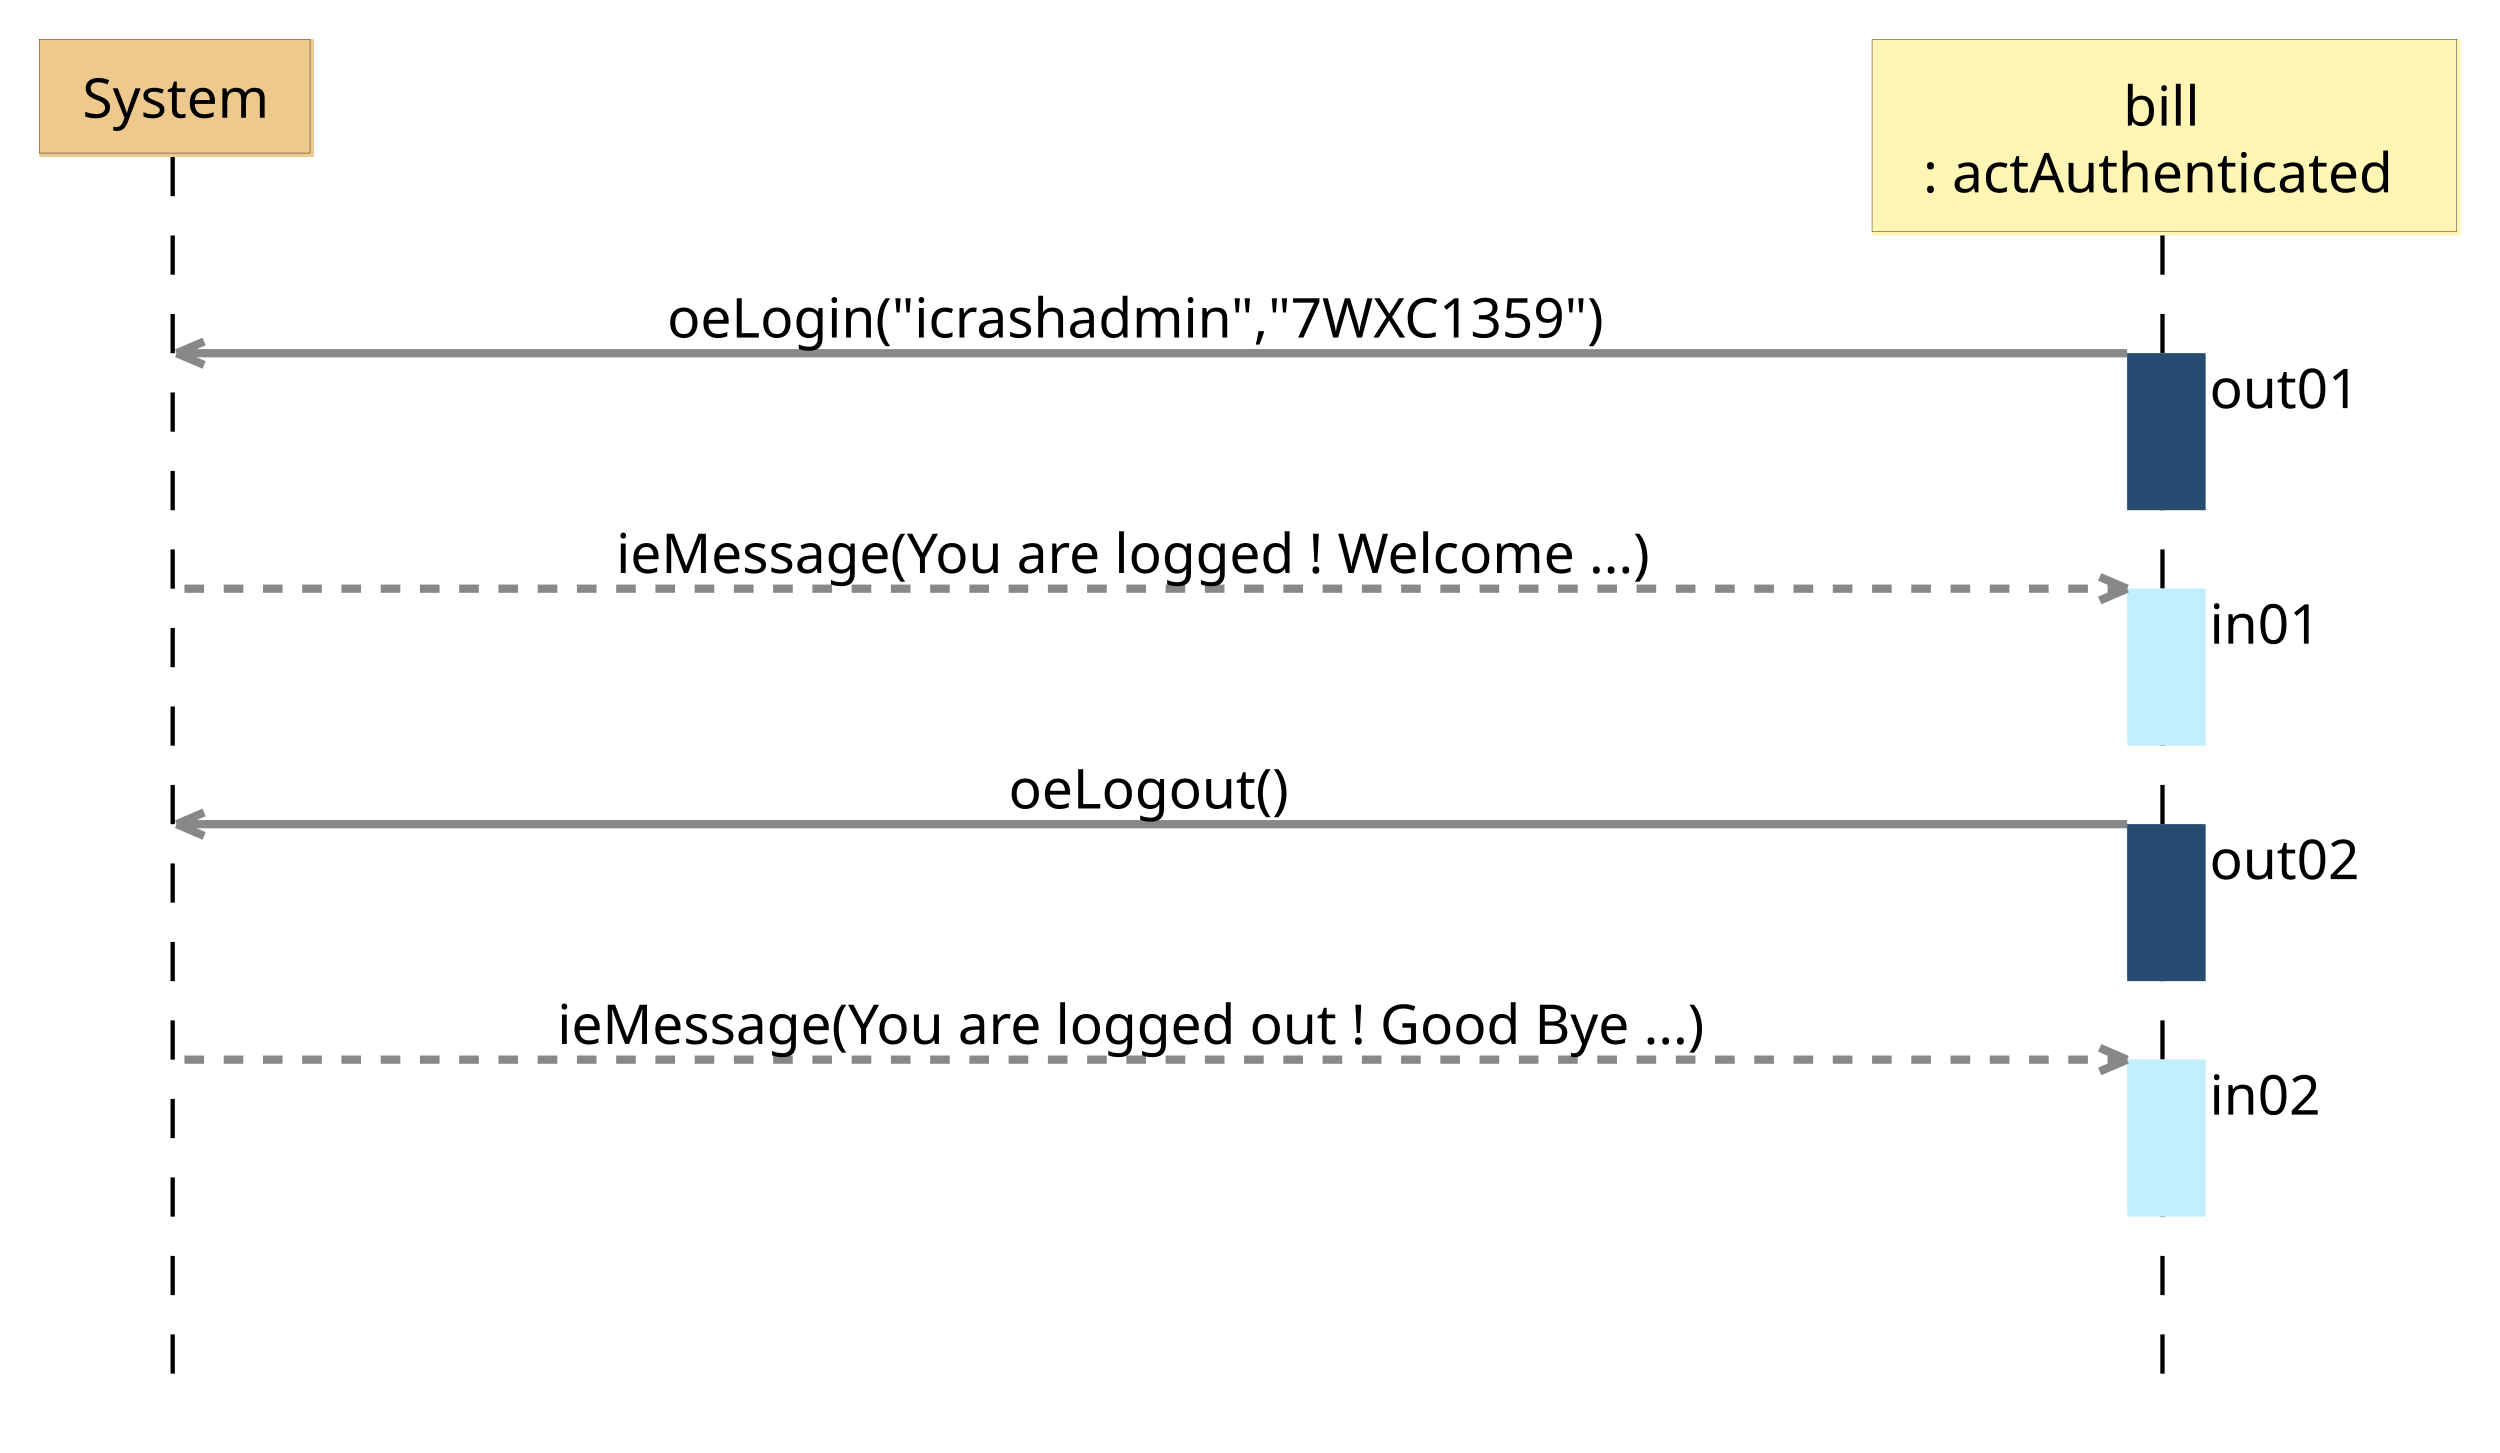
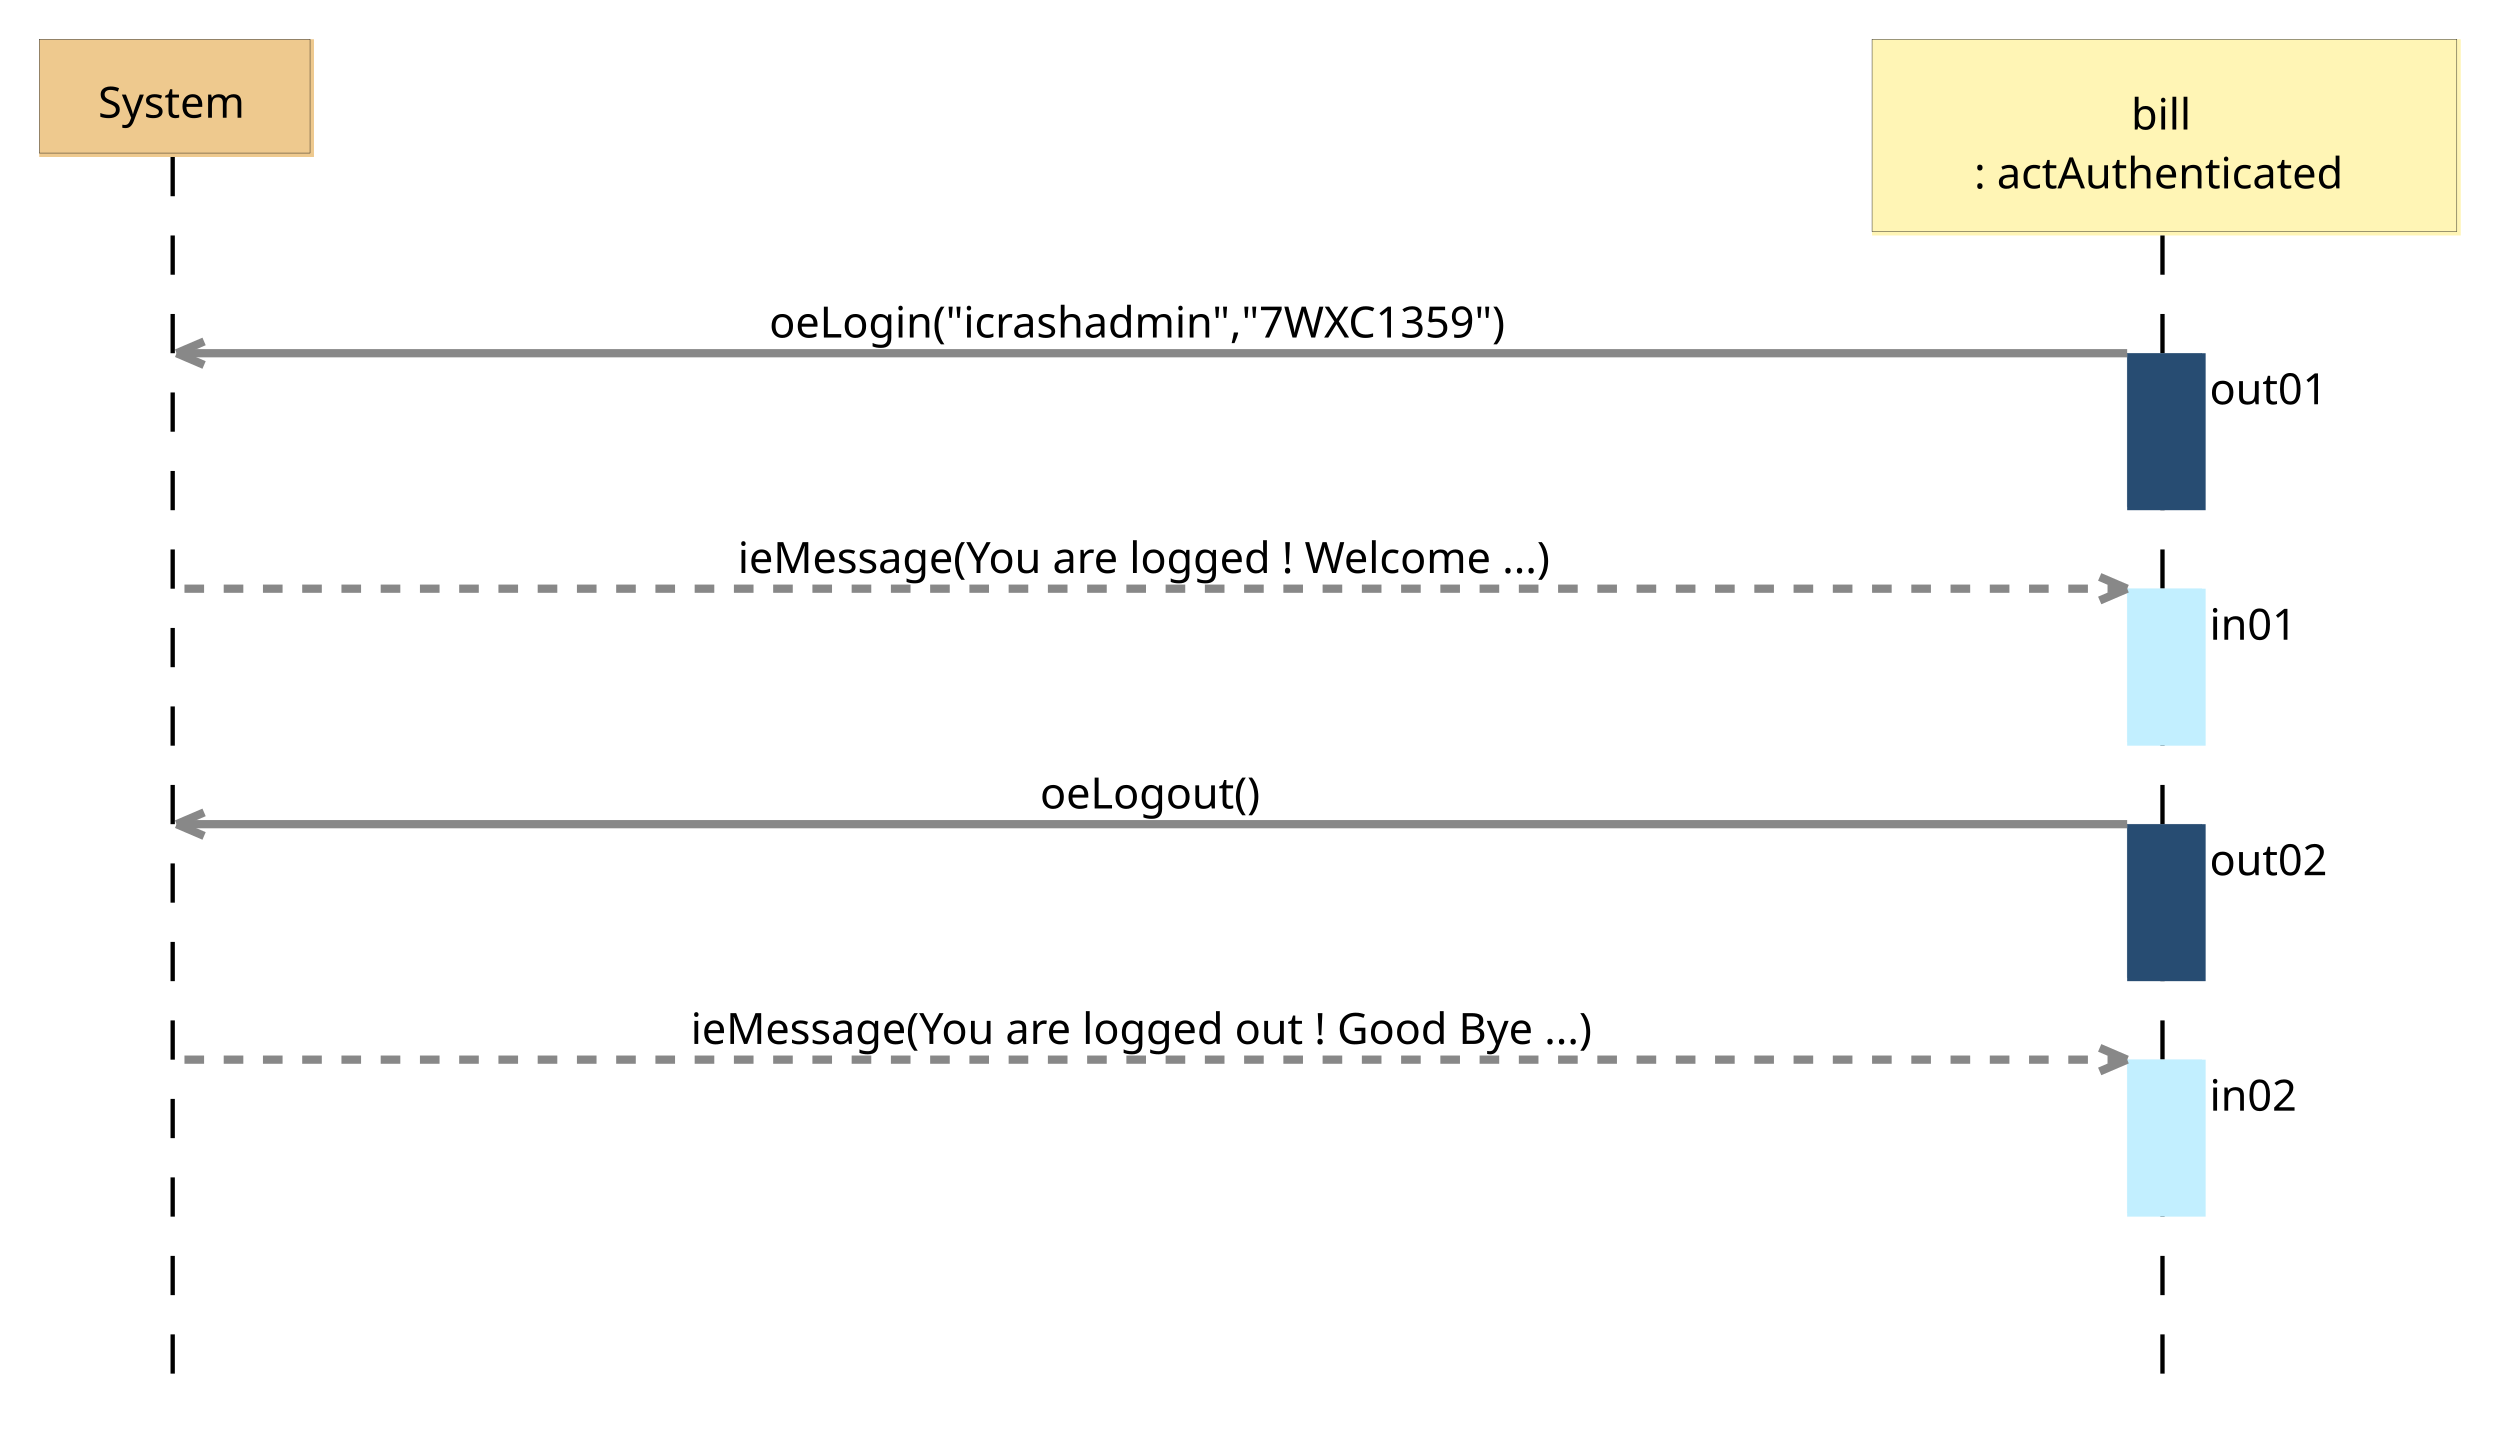
<svg xmlns="http://www.w3.org/2000/svg" stroke-dasharray="none" shape-rendering="auto" font-family="'Dialog'" width="637" text-rendering="auto" fill-opacity="1" contentScriptType="text/ecmascript" color-interpolation="auto" color-rendering="auto" preserveAspectRatio="xMidYMid meet" font-size="12" viewBox="0 0 637 370" fill="black" stroke="black" image-rendering="auto" stroke-miterlimit="10" zoomAndPan="magnify" version="1.0" stroke-linecap="square" stroke-linejoin="miter" contentStyleType="text/css" font-style="normal" height="370" stroke-width="1" stroke-dashoffset="0" font-weight="normal" stroke-opacity="1">
  <defs id="genericDefs" />
  <g>
    <defs id="defs1">
      <clipPath clipPathUnits="userSpaceOnUse" id="clipPath1">
        <path d="M9 9 L81 9 L81 41 L9 41 L9 9 Z" />
      </clipPath>
      <clipPath clipPathUnits="userSpaceOnUse" id="clipPath2">
-         <path d="M9 9 L85 9 L85 41 L9 41 L9 9 Z" />
+         <path d="M9 9 L84 9 L84 41 L9 41 L9 9 Z" />
      </clipPath>
      <clipPath clipPathUnits="userSpaceOnUse" id="clipPath3">
        <path d="M39 39 L51 39 L51 361 L39 361 L39 39 Z" />
      </clipPath>
      <clipPath clipPathUnits="userSpaceOnUse" id="clipPath4">
        <path d="M476 9 L628 9 L628 61 L476 61 L476 9 Z" />
      </clipPath>
      <clipPath clipPathUnits="userSpaceOnUse" id="clipPath5">
        <path d="M476 9 L630 9 L630 61 L476 61 L476 9 Z" />
      </clipPath>
      <clipPath clipPathUnits="userSpaceOnUse" id="clipPath6">
-         <path d="M476 9 L631 9 L631 61 L476 61 L476 9 Z" />
+         <path d="M546 59 L558 59 L558 361 L546 361 L546 59 Z" />
      </clipPath>
      <clipPath clipPathUnits="userSpaceOnUse" id="clipPath7">
-         <path d="M546 59 L558 59 L558 361 L546 361 L546 59 Z" />
+         <path d="M541 89 L563 89 L563 131 L541 131 L541 89 Z" />
      </clipPath>
      <clipPath clipPathUnits="userSpaceOnUse" id="clipPath8">
-         <path d="M541 89 L563 89 L563 131 L541 131 L541 89 Z" />
+         <path d="M562 89 L599 89 L599 106 L562 106 L562 89 Z" />
      </clipPath>
      <clipPath clipPathUnits="userSpaceOnUse" id="clipPath9">
-         <path d="M562 89 L609 89 L609 108 L562 108 L562 89 Z" />
+         <path d="M541 209 L563 209 L563 251 L541 251 L541 209 Z" />
      </clipPath>
      <clipPath clipPathUnits="userSpaceOnUse" id="clipPath10">
-         <path d="M541 209 L563 209 L563 251 L541 251 L541 209 Z" />
+         <path d="M562 209 L599 209 L599 226 L562 226 L562 209 Z" />
      </clipPath>
      <clipPath clipPathUnits="userSpaceOnUse" id="clipPath11">
-         <path d="M562 209 L609 209 L609 228 L562 228 L562 209 Z" />
+         <path d="M541 149 L563 149 L563 191 L541 191 L541 149 Z" />
      </clipPath>
      <clipPath clipPathUnits="userSpaceOnUse" id="clipPath12">
-         <path d="M541 149 L563 149 L563 191 L541 191 L541 149 Z" />
+         <path d="M562 149 L591 149 L591 166 L562 166 L562 149 Z" />
      </clipPath>
      <clipPath clipPathUnits="userSpaceOnUse" id="clipPath13">
-         <path d="M562 149 L598 149 L598 168 L562 168 L562 149 Z" />
+         <path d="M541 269 L563 269 L563 311 L541 311 L541 269 Z" />
      </clipPath>
      <clipPath clipPathUnits="userSpaceOnUse" id="clipPath14">
-         <path d="M541 269 L563 269 L563 311 L541 311 L541 269 Z" />
+         <path d="M562 269 L591 269 L591 286 L562 286 L562 269 Z" />
      </clipPath>
      <clipPath clipPathUnits="userSpaceOnUse" id="clipPath15">
-         <path d="M562 269 L598 269 L598 288 L562 288 L562 269 Z" />
+         <path d="M-1 -1 L638 -1 L638 371 L-1 371 L-1 -1 Z" />
      </clipPath>
      <clipPath clipPathUnits="userSpaceOnUse" id="clipPath16">
-         <path d="M-1 -1 L638 -1 L638 371 L-1 371 L-1 -1 Z" />
+         <path d="M195 72 L395 72 L395 89 L195 89 L195 72 Z" />
      </clipPath>
      <clipPath clipPathUnits="userSpaceOnUse" id="clipPath17">
-         <path d="M169 71 L423 71 L423 90 L169 90 L169 71 Z" />
+         <path d="M43 85 L55 85 L55 96 L43 96 L43 85 Z" />
      </clipPath>
      <clipPath clipPathUnits="userSpaceOnUse" id="clipPath18">
-         <path d="M43 85 L55 85 L55 96 L43 96 L43 85 Z" />
+         <path d="M264 192 L327 192 L327 209 L264 209 L264 192 Z" />
      </clipPath>
      <clipPath clipPathUnits="userSpaceOnUse" id="clipPath19">
-         <path d="M256 191 L336 191 L336 210 L256 210 L256 191 Z" />
+         <path d="M43 205 L55 205 L55 216 L43 216 L43 205 Z" />
      </clipPath>
      <clipPath clipPathUnits="userSpaceOnUse" id="clipPath20">
-         <path d="M43 205 L55 205 L55 216 L43 216 L43 205 Z" />
+         <path d="M187 132 L404 132 L404 149 L187 149 L187 132 Z" />
      </clipPath>
      <clipPath clipPathUnits="userSpaceOnUse" id="clipPath21">
-         <path d="M156 131 L436 131 L436 150 L156 150 L156 131 Z" />
+         <path d="M533 145 L545 145 L545 156 L533 156 L533 145 Z" />
      </clipPath>
      <clipPath clipPathUnits="userSpaceOnUse" id="clipPath22">
-         <path d="M533 145 L545 145 L545 156 L533 156 L533 145 Z" />
+         <path d="M175 252 L415 252 L415 269 L175 269 L175 252 Z" />
      </clipPath>
      <clipPath clipPathUnits="userSpaceOnUse" id="clipPath23">
-         <path d="M141 251 L451 251 L451 270 L141 270 L141 251 Z" />
-       </clipPath>
-       <clipPath clipPathUnits="userSpaceOnUse" id="clipPath24">
        <path d="M533 265 L545 265 L545 276 L533 276 L533 265 Z" />
      </clipPath>
    </defs>
-     <g font-size="8" fill="rgb(238,201,142)" font-family="'Lucida Sans'" stroke-linejoin="round" stroke="rgb(238,201,142)" stroke-width="0" stroke-miterlimit="0">
+     <g font-size="11" fill="rgb(238,201,142)" font-family="'Lucida Sans'" stroke-linejoin="round" stroke="rgb(238,201,142)" stroke-width="0" stroke-miterlimit="0">
      <rect x="10" y="10" clip-path="url(#clipPath1)" width="70" height="30" stroke="none" />
    </g>
-     <g stroke-width="0.1" font-size="8" font-family="'Lucida Sans'" stroke-linecap="butt">
+     <g stroke-width="0.1" font-size="11" font-family="'Lucida Sans'" stroke-linecap="butt">
      <rect x="10" y="10" clip-path="url(#clipPath1)" fill="none" width="69" height="29" />
-       <text x="21" font-size="14" y="30" clip-path="url(#clipPath2)" stroke="none" xml:space="preserve">System</text>
-       <line clip-path="url(#clipPath3)" fill="none" x1="44" x2="44" y1="40" y2="360" stroke-dasharray="10,10" stroke-width="1.1" />
+       <text x="25" y="30" clip-path="url(#clipPath2)" font-family="'Lucida Sans Unicode'" stroke="none" xml:space="preserve">System</text>
    </g>
-     <g stroke-linecap="butt" font-size="8" fill="rgb(255,245,181)" font-family="'Lucida Sans'" stroke-dasharray="10,10" stroke="rgb(255,245,181)" stroke-width="1.1">
+     <g stroke-width="1.1" font-size="19" stroke-dasharray="10,10" font-family="'Lucida Sans Unicode'" stroke-linecap="butt">
+       <line clip-path="url(#clipPath3)" fill="none" x1="44" x2="44" y1="40" y2="360" />
+     </g>
+     <g stroke-linecap="butt" font-size="11" fill="rgb(255,245,181)" font-family="'Lucida Sans'" stroke-dasharray="10,10" stroke="rgb(255,245,181)" stroke-width="1.1">
      <rect x="477" y="10" clip-path="url(#clipPath4)" width="150" height="50" stroke="none" />
    </g>
-     <g stroke-width="0.1" font-size="8" font-family="'Lucida Sans'" stroke-linecap="butt">
+     <g stroke-width="0.1" font-size="11" font-family="'Lucida Sans'" stroke-linecap="butt">
      <rect x="477" y="10" clip-path="url(#clipPath4)" fill="none" width="149" height="49" />
-       <text x="541" font-size="14" y="32" clip-path="url(#clipPath5)" stroke="none" xml:space="preserve">bill</text>
-       <text x="490" font-size="14" y="49" clip-path="url(#clipPath6)" stroke="none" xml:space="preserve">: actAuthenticated</text>
-       <line clip-path="url(#clipPath7)" fill="none" x1="551" x2="551" y1="60" y2="360" stroke-dasharray="10,10" stroke-width="1.1" />
+       <text x="543" y="33" clip-path="url(#clipPath5)" font-family="'Lucida Sans Unicode'" stroke="none" xml:space="preserve">bill</text>
+       <text x="503" y="48" clip-path="url(#clipPath5)" font-family="'Lucida Sans Unicode'" stroke="none" xml:space="preserve">: actAuthenticated</text>
    </g>
-     <g stroke-linecap="butt" font-size="8" fill="rgb(39,76,114)" font-family="'Lucida Sans'" stroke-dasharray="10,10" stroke="rgb(39,76,114)" stroke-width="1.1">
-       <rect x="542" y="90" clip-path="url(#clipPath8)" width="20" height="40" stroke="none" />
-       <rect x="542" y="90" clip-path="url(#clipPath8)" fill="none" width="19" stroke-dasharray="none" height="39" stroke-width="0.1" />
+     <g stroke-width="1.1" font-size="19" stroke-dasharray="10,10" font-family="'Lucida Sans Unicode'" stroke-linecap="butt">
+       <line clip-path="url(#clipPath6)" fill="none" x1="551" x2="551" y1="60" y2="360" />
    </g>
-     <g stroke-width="0.1" font-size="14" font-family="'Lucida Sans'" stroke-linecap="butt">
-       <text xml:space="preserve" x="563" y="104" clip-path="url(#clipPath9)" stroke="none">out01</text>
-       <rect x="542" y="210" clip-path="url(#clipPath10)" fill="rgb(39,76,114)" width="20" height="40" stroke="none" />
-       <rect x="542" y="210" clip-path="url(#clipPath10)" fill="none" width="19" height="39" stroke="rgb(39,76,114)" />
-       <text xml:space="preserve" x="563" y="224" clip-path="url(#clipPath11)" stroke="none">out02</text>
-       <rect x="542" y="150" clip-path="url(#clipPath12)" fill="rgb(194,239,255)" width="20" height="40" stroke="none" />
-       <rect x="542" y="150" clip-path="url(#clipPath12)" fill="none" width="19" height="39" stroke="rgb(194,239,255)" />
-       <text xml:space="preserve" x="563" y="164" clip-path="url(#clipPath13)" stroke="none">in01</text>
-       <rect x="542" y="270" clip-path="url(#clipPath14)" fill="rgb(194,239,255)" width="20" height="40" stroke="none" />
-       <rect x="542" y="270" clip-path="url(#clipPath14)" fill="none" width="19" height="39" stroke="rgb(194,239,255)" />
-       <text xml:space="preserve" x="563" y="284" clip-path="url(#clipPath15)" stroke="none">in02</text>
-       <line clip-path="url(#clipPath16)" fill="none" x1="542" x2="45" y1="90" y2="90" stroke="rgb(136,136,136)" stroke-width="2.1" />
-       <text x="170" y="86" clip-path="url(#clipPath17)" stroke="none" stroke-width="2.1" xml:space="preserve">oeLogin("icrashadmin","7WXC1359")</text>
-       <line clip-path="url(#clipPath18)" fill="none" x1="52" x2="45" y1="87" y2="90" stroke="rgb(136,136,136)" stroke-width="2.1" />
-       <line clip-path="url(#clipPath18)" fill="none" x1="45" x2="52" y1="90" y2="93" stroke="rgb(136,136,136)" stroke-width="2.1" />
-       <line clip-path="url(#clipPath16)" fill="none" x1="542" x2="45" y1="210" y2="210" stroke="rgb(136,136,136)" stroke-width="2.1" />
-       <text x="257" y="206" clip-path="url(#clipPath19)" stroke="none" stroke-width="2.1" xml:space="preserve">oeLogout()</text>
-       <line clip-path="url(#clipPath20)" fill="none" x1="52" x2="45" y1="207" y2="210" stroke="rgb(136,136,136)" stroke-width="2.1" />
-       <line clip-path="url(#clipPath20)" fill="none" x1="45" x2="52" y1="210" y2="213" stroke="rgb(136,136,136)" stroke-width="2.1" />
+     <g stroke-linecap="butt" font-size="11" fill="rgb(39,76,114)" font-family="'Lucida Sans'" stroke-dasharray="10,10" stroke="rgb(39,76,114)" stroke-width="1.1">
+       <rect x="542" y="90" clip-path="url(#clipPath7)" width="20" height="40" stroke="none" />
+       <rect x="542" y="90" clip-path="url(#clipPath7)" fill="none" width="19" stroke-dasharray="none" height="39" stroke-width="0.1" />
    </g>
-     <g stroke-linecap="butt" font-size="14" fill="rgb(136,136,136)" font-family="'Lucida Sans'" stroke-dasharray="5,5" stroke="rgb(136,136,136)" stroke-width="2.1">
-       <line clip-path="url(#clipPath16)" fill="none" x1="542" x2="45" y1="150" y2="150" />
-       <text x="157" y="146" clip-path="url(#clipPath21)" fill="black" stroke="none" xml:space="preserve">ieMessage(You are logged ! Welcome ...)</text>
-       <line clip-path="url(#clipPath22)" fill="none" x1="535" x2="542" y1="153" y2="150" stroke-dasharray="none" />
-       <line clip-path="url(#clipPath22)" fill="none" x1="542" x2="535" y1="150" y2="147" stroke-dasharray="none" />
-       <line clip-path="url(#clipPath16)" fill="none" x1="542" x2="45" y1="270" y2="270" />
-       <text x="142" y="266" clip-path="url(#clipPath23)" fill="black" stroke="none" xml:space="preserve">ieMessage(You are logged out ! Good Bye ...)</text>
-       <line clip-path="url(#clipPath24)" fill="none" x1="535" x2="542" y1="273" y2="270" stroke-dasharray="none" />
-       <line clip-path="url(#clipPath24)" fill="none" x1="542" x2="535" y1="270" y2="267" stroke-dasharray="none" />
+     <g stroke-width="0.1" font-size="11" font-family="'Lucida Sans Unicode'" stroke-linecap="butt">
+       <text xml:space="preserve" x="563" y="103" clip-path="url(#clipPath8)" stroke="none">out01</text>
+       <rect x="542" y="210" clip-path="url(#clipPath9)" fill="rgb(39,76,114)" width="20" height="40" stroke="none" />
+       <rect x="542" y="210" clip-path="url(#clipPath9)" fill="none" width="19" height="39" stroke="rgb(39,76,114)" />
+       <text xml:space="preserve" x="563" y="223" clip-path="url(#clipPath10)" stroke="none">out02</text>
+       <rect x="542" y="150" clip-path="url(#clipPath11)" fill="rgb(194,239,255)" width="20" height="40" stroke="none" />
+       <rect x="542" y="150" clip-path="url(#clipPath11)" fill="none" width="19" height="39" stroke="rgb(194,239,255)" />
+       <text xml:space="preserve" x="563" y="163" clip-path="url(#clipPath12)" stroke="none">in01</text>
+       <rect x="542" y="270" clip-path="url(#clipPath13)" fill="rgb(194,239,255)" width="20" height="40" stroke="none" />
+       <rect x="542" y="270" clip-path="url(#clipPath13)" fill="none" width="19" height="39" stroke="rgb(194,239,255)" />
+       <text xml:space="preserve" x="563" y="283" clip-path="url(#clipPath14)" stroke="none">in02</text>
+       <line clip-path="url(#clipPath15)" fill="none" x1="542" x2="45" y1="90" y2="90" stroke="rgb(136,136,136)" stroke-width="2.1" />
+       <text x="196" y="86" clip-path="url(#clipPath16)" stroke="none" stroke-width="2.1" xml:space="preserve">oeLogin("icrashadmin","7WXC1359")</text>
+       <line clip-path="url(#clipPath17)" fill="none" x1="52" x2="45" y1="87" y2="90" stroke="rgb(136,136,136)" stroke-width="2.1" />
+       <line clip-path="url(#clipPath17)" fill="none" x1="45" x2="52" y1="90" y2="93" stroke="rgb(136,136,136)" stroke-width="2.1" />
+       <line clip-path="url(#clipPath15)" fill="none" x1="542" x2="45" y1="210" y2="210" stroke="rgb(136,136,136)" stroke-width="2.1" />
+       <text x="265" y="206" clip-path="url(#clipPath18)" stroke="none" stroke-width="2.1" xml:space="preserve">oeLogout()</text>
+       <line clip-path="url(#clipPath19)" fill="none" x1="52" x2="45" y1="207" y2="210" stroke="rgb(136,136,136)" stroke-width="2.1" />
+       <line clip-path="url(#clipPath19)" fill="none" x1="45" x2="52" y1="210" y2="213" stroke="rgb(136,136,136)" stroke-width="2.1" />
+     </g>
+     <g stroke-linecap="butt" font-size="11" fill="rgb(136,136,136)" font-family="'Lucida Sans Unicode'" stroke-dasharray="5,5" stroke="rgb(136,136,136)" stroke-width="2.1">
+       <line clip-path="url(#clipPath15)" fill="none" x1="542" x2="45" y1="150" y2="150" />
+       <text x="188" y="146" clip-path="url(#clipPath20)" fill="black" stroke="none" xml:space="preserve">ieMessage(You are logged ! Welcome ...)</text>
+       <line clip-path="url(#clipPath21)" fill="none" x1="535" x2="542" y1="153" y2="150" stroke-dasharray="none" />
+       <line clip-path="url(#clipPath21)" fill="none" x1="542" x2="535" y1="150" y2="147" stroke-dasharray="none" />
+       <line clip-path="url(#clipPath15)" fill="none" x1="542" x2="45" y1="270" y2="270" />
+       <text x="176" y="266" clip-path="url(#clipPath22)" fill="black" stroke="none" xml:space="preserve">ieMessage(You are logged out ! Good Bye ...)</text>
+       <line clip-path="url(#clipPath23)" fill="none" x1="535" x2="542" y1="273" y2="270" stroke-dasharray="none" />
+       <line clip-path="url(#clipPath23)" fill="none" x1="542" x2="535" y1="270" y2="267" stroke-dasharray="none" />
    </g>
  </g>
</svg>
